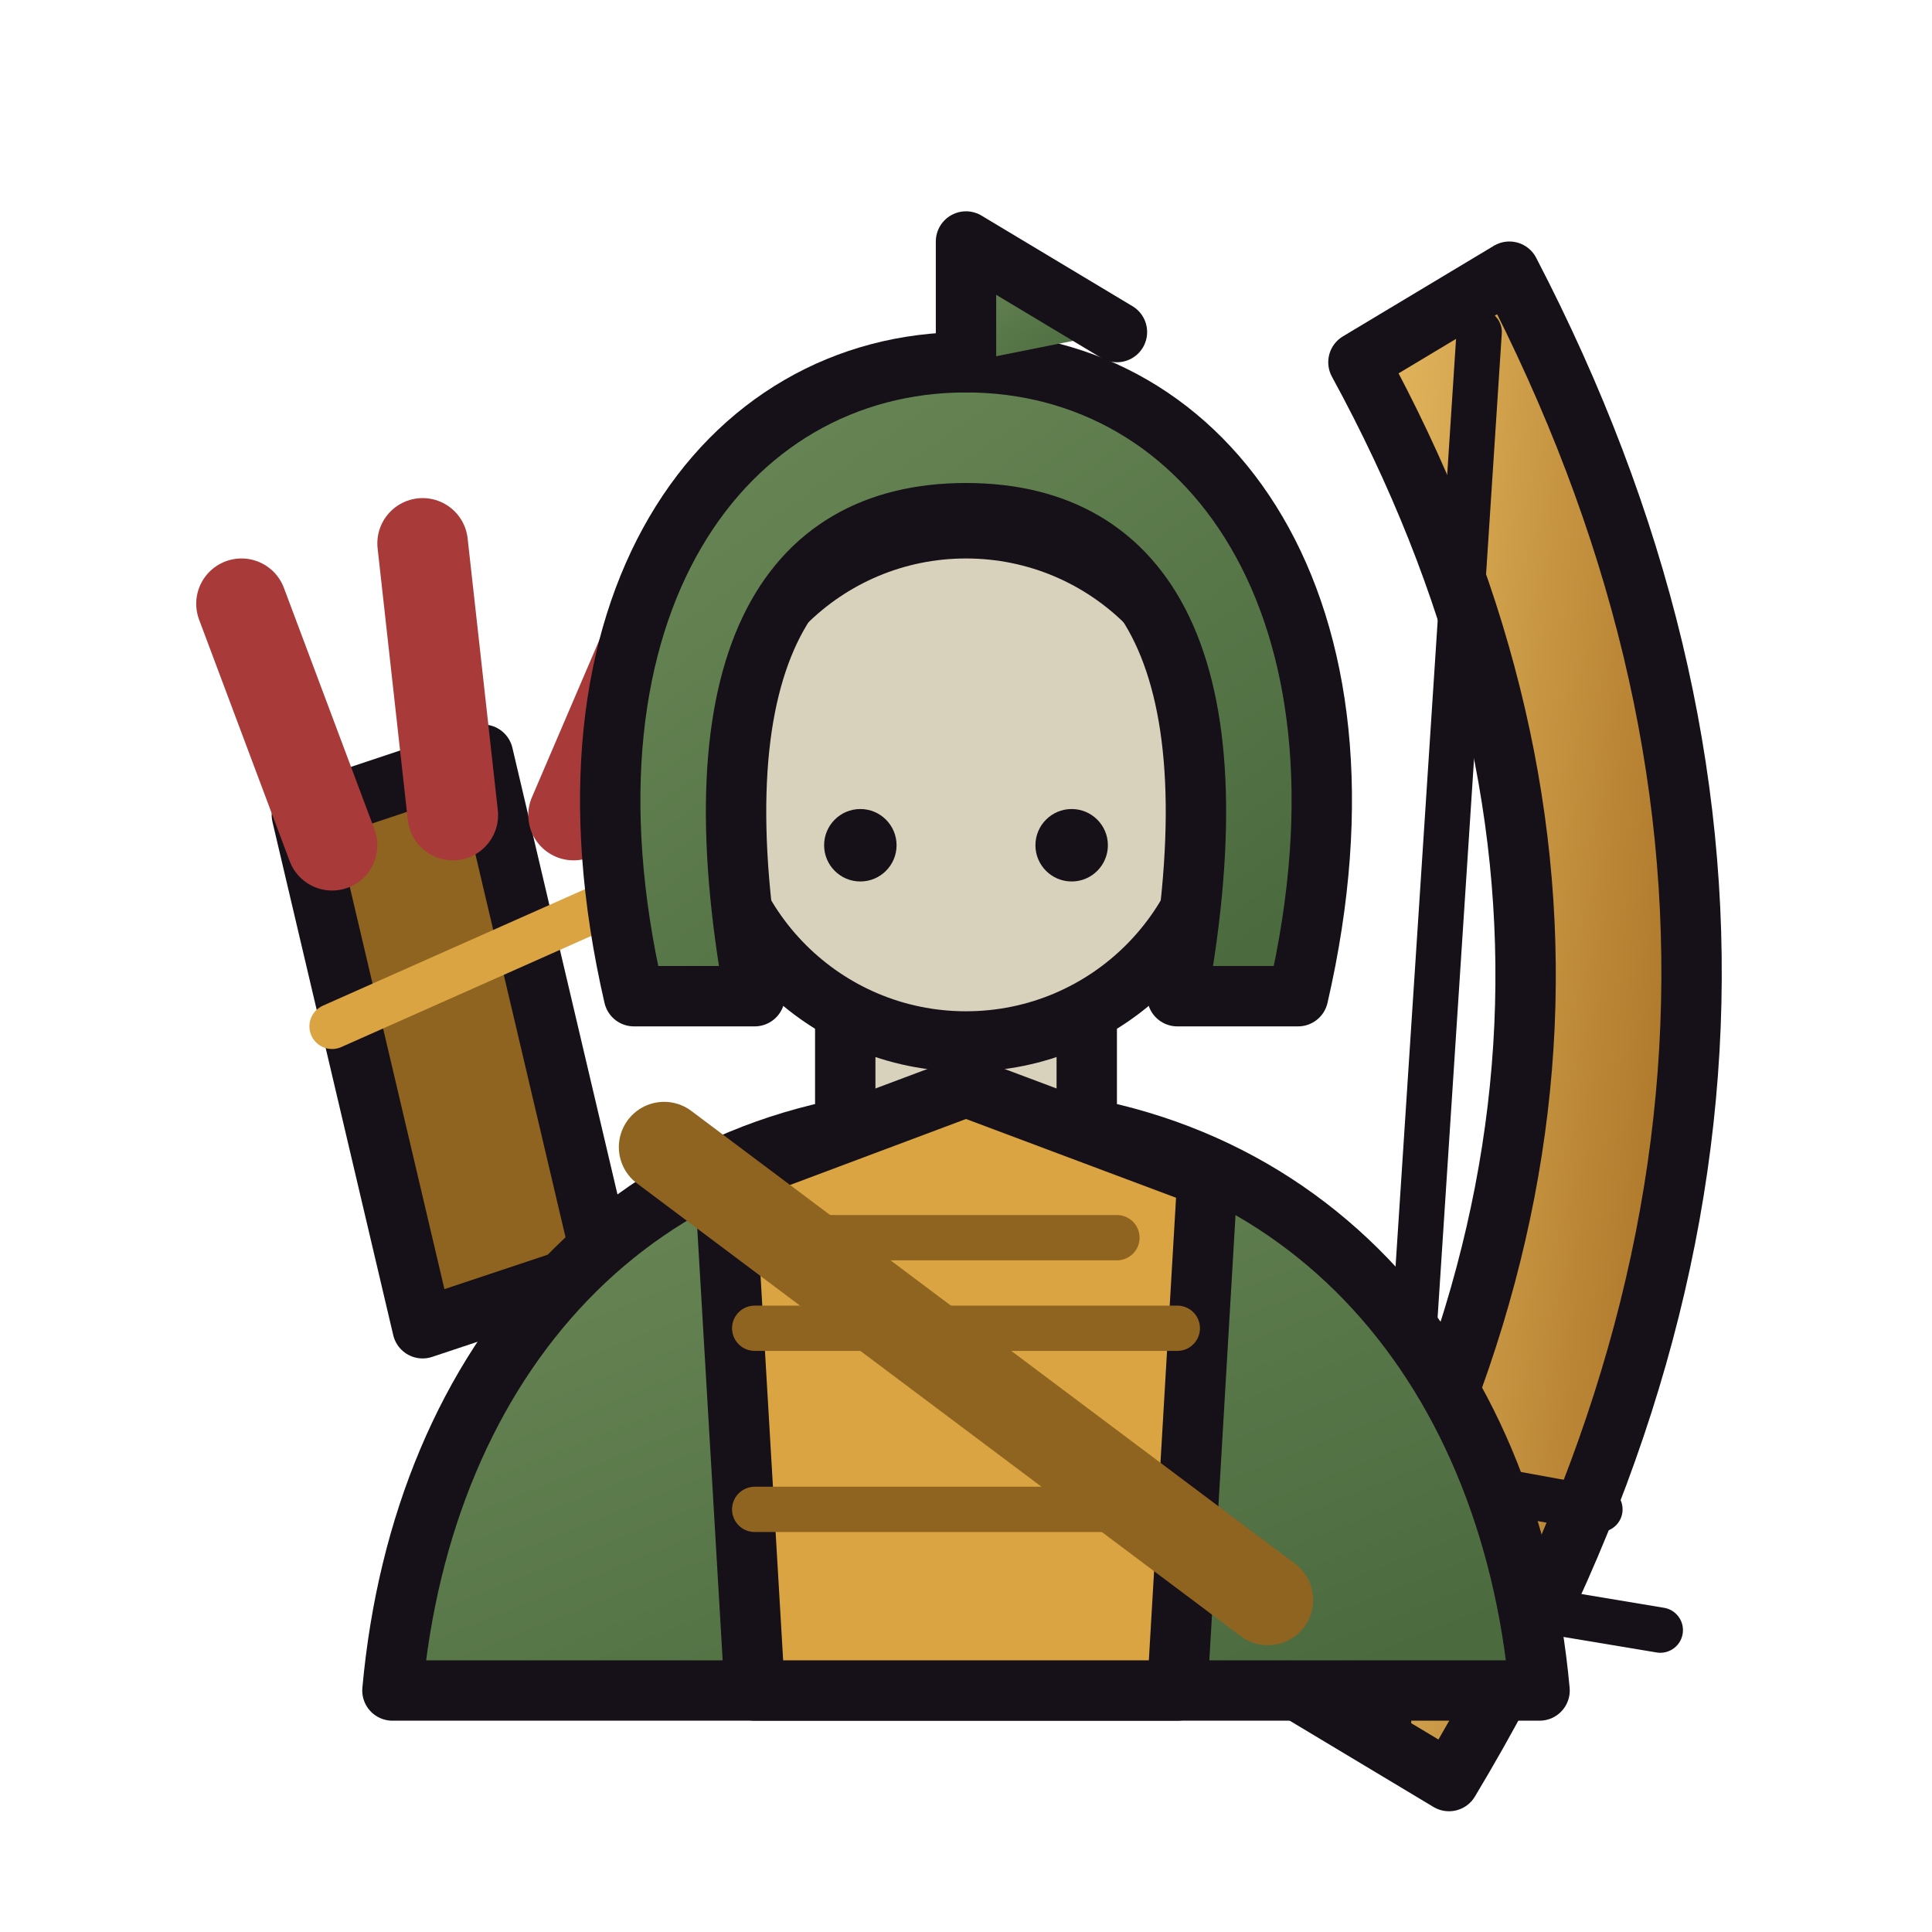
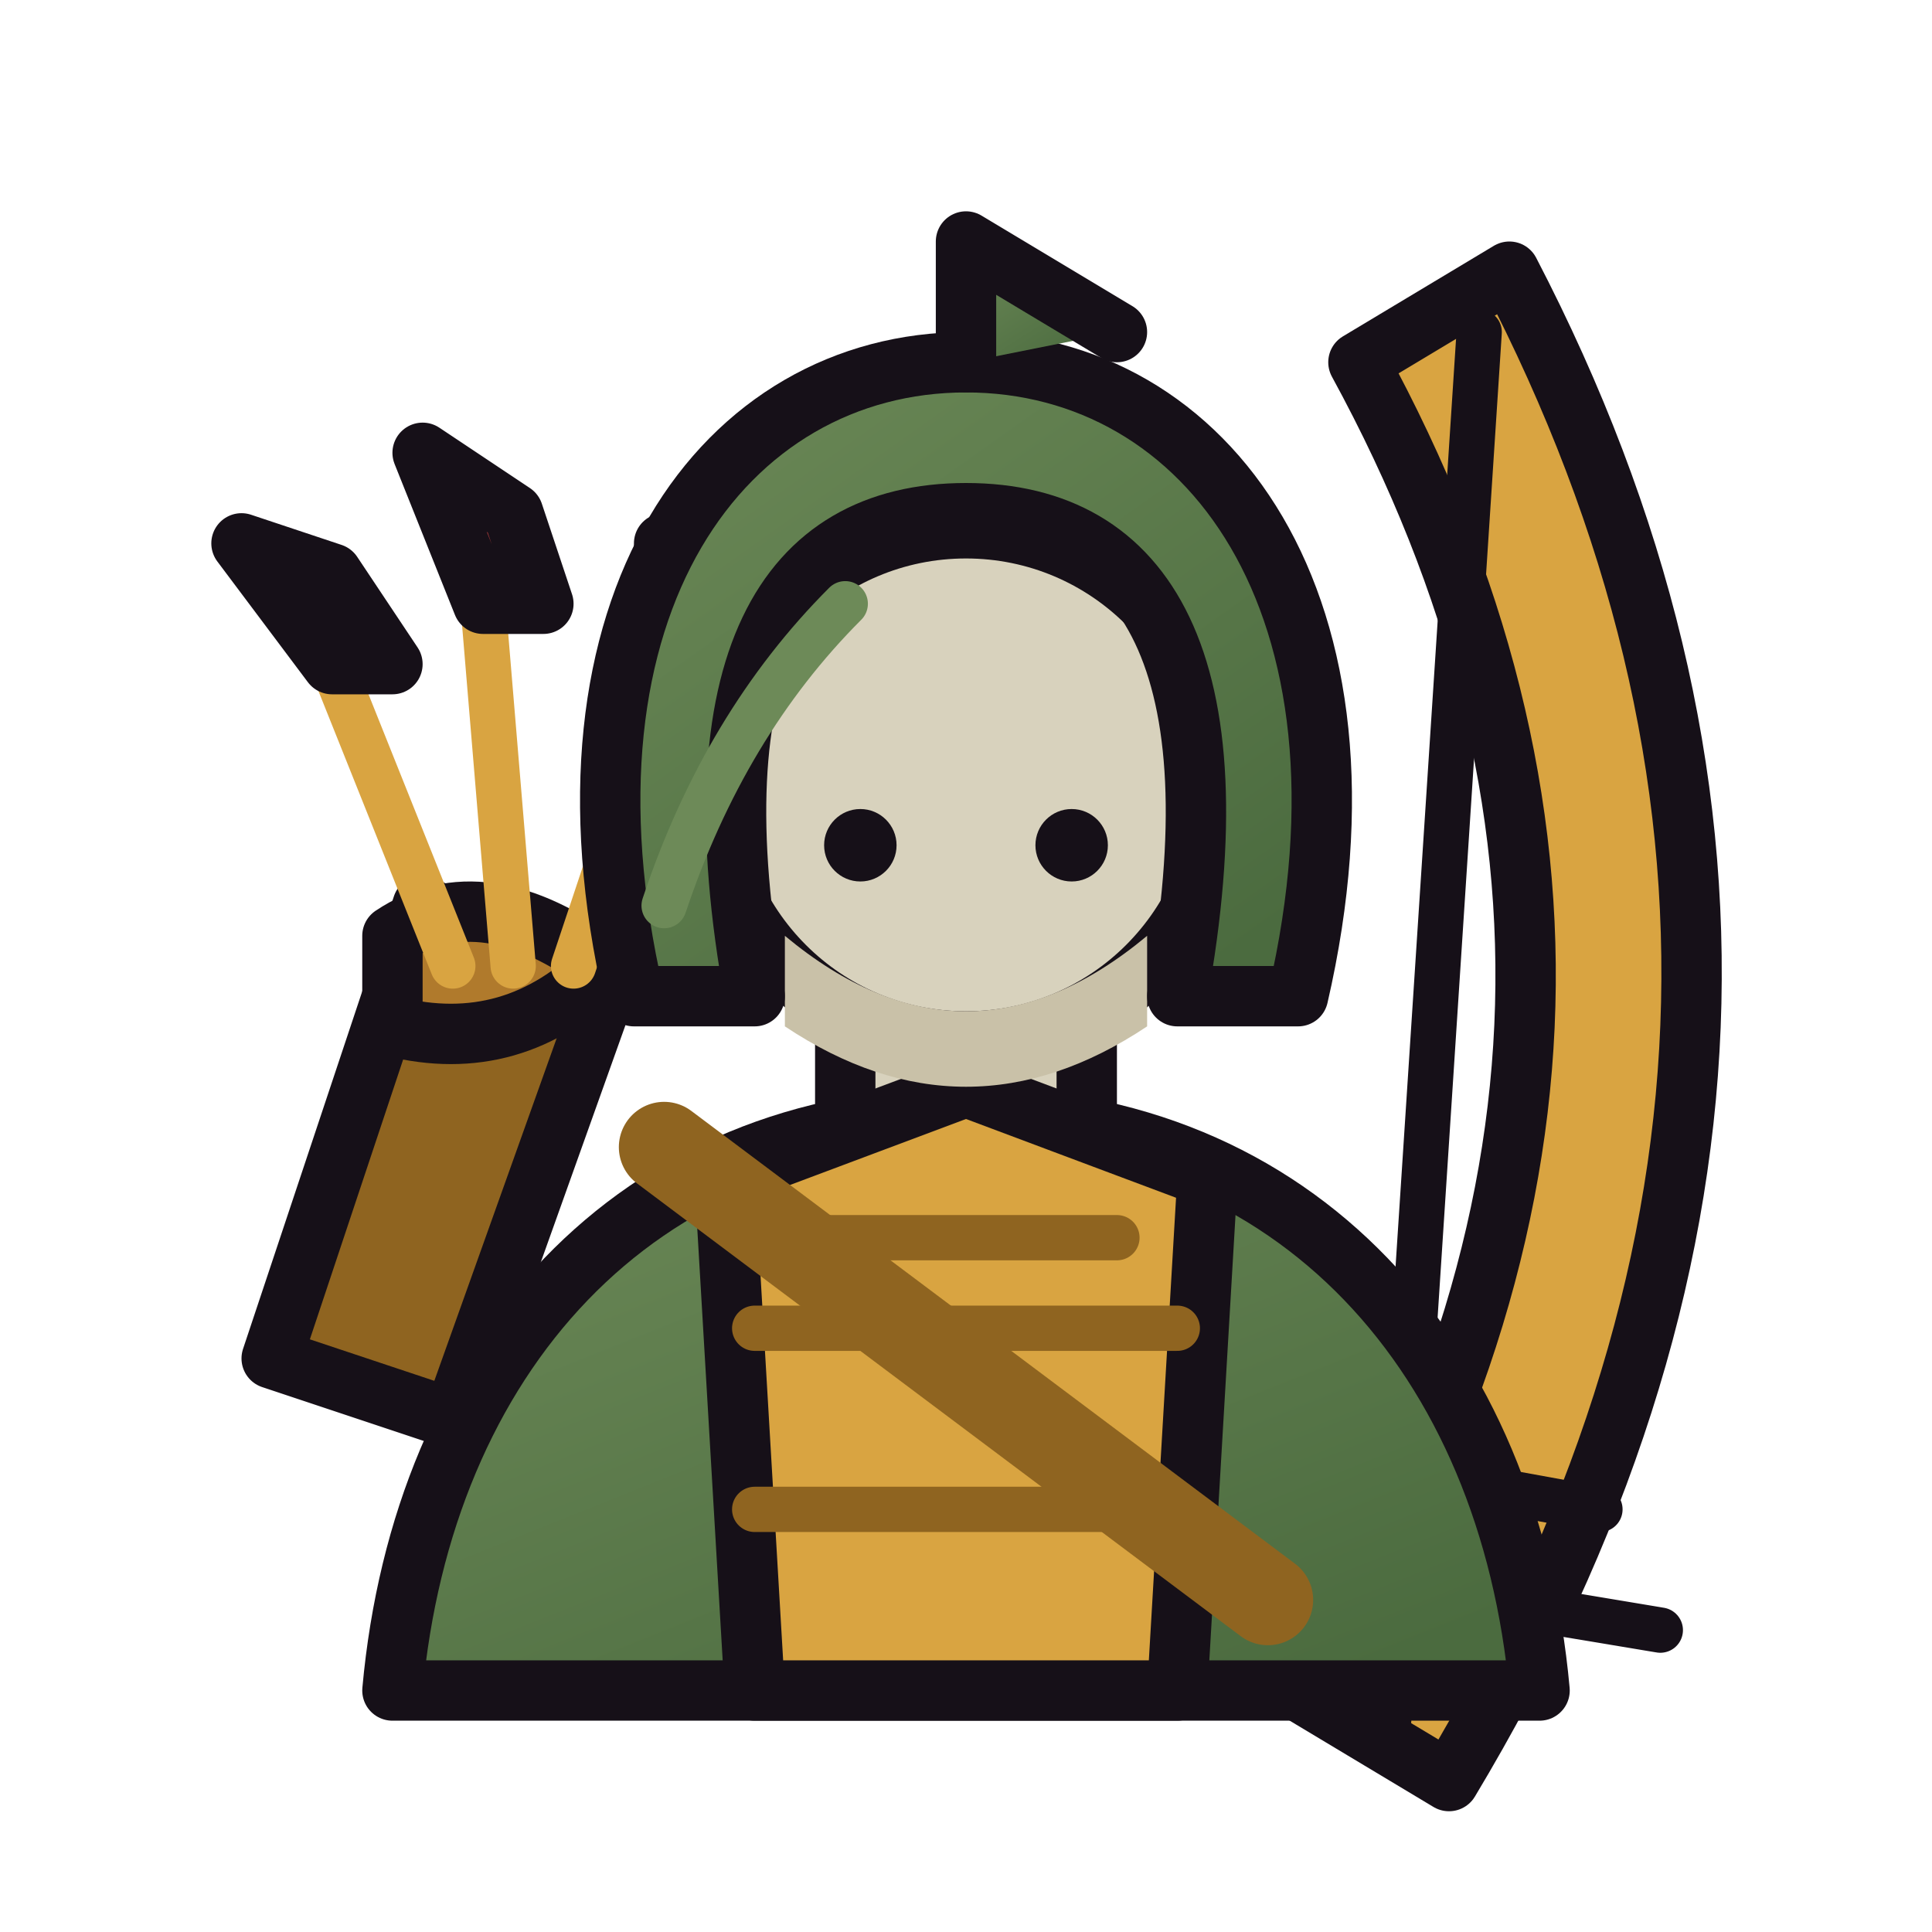
<svg xmlns="http://www.w3.org/2000/svg" viewBox="0 0 64 64" width="64" height="64" role="img" aria-label="Archer">
  <defs>
    <linearGradient id="ar-cloak" x1="0" y1="0" x2="0.8" y2="1">
      <stop offset="0" stop-color="#6d8a58" />
      <stop offset="1" stop-color="#4b6b3f" />
    </linearGradient>
-     <linearGradient id="ar-bow" x1="0" y1="0" x2="1" y2="0.3">
-       <stop offset="0" stop-color="#f0c66a" />
-       <stop offset="1" stop-color="#b07a2c" />
-     </linearGradient>
  </defs>
  <g stroke="#161018" stroke-width="2" stroke-linejoin="round" stroke-linecap="round">
-     <path d="M50 9 Q63 34 48 59 L43 56 Q57 34 45 12 Z" fill="url(#ar-bow)" />
+     <path d="M50 9 Q63 34 48 59 L43 56 Q57 34 45 12 Z" fill="#d9a441" />
    <path d="M49 11 L46 57" fill="none" stroke-width="1.5" />
    <path d="M43 52 L55 54" fill="none" stroke-width="1.5" />
    <path d="M42 48 L53 50" fill="none" stroke-width="1.5" />
-     <path d="M14 44 L10 27 L16 25 L20 42 Z" fill="#8f6420" />
-     <path d="M11 28 L8 20 M15 27 L14 18 M19 27 L22 20" stroke-width="3" stroke="#a83a3a" />
-     <path d="M11 34 L20 30" stroke-width="1.5" stroke="#d9a441" />
+     <path d="M9 45 L14 30 L20 33 L15 47 Z" fill="#8f6420" />
+     <path d="M13 31 Q16 29 20 32 Q17 35 13 34 Z" fill="#b07a2c" />
+     <path d="M15 32 L11 22 M17 32 L16 20 M19 32 L22 23" fill="none" stroke-width="1.5" stroke="#d9a441" />
+     <path d="M11 22 L8 18 L11 19 L13 22 Z M16 20 L14 15 L17 17 L18 20 Z M22 23 L22 18 L24 21 L24 24 Z" fill="#a83a3a" />
    <path d="M28 29 H36 V38 H28 Z" fill="#d8d2bd" />
    <path d="M13 56 C14 45 21 37 32 37 C43 37 50 45 51 56 Z" fill="url(#ar-cloak)" />
    <path d="M24 39 L32 36 L40 39 L39 56 H25 Z" fill="#d9a441" />
    <path d="M25 44 H39 M25 50 H39" fill="none" stroke-width="1.5" stroke="#8f6420" />
    <path d="M22 38 L42 53" stroke-width="3" stroke="#8f6420" />
    <circle cx="23" cy="27" r="2.4" fill="#d8d2bd" />
    <circle cx="41" cy="27" r="2.4" fill="#d8d2bd" />
    <circle cx="32" cy="26" r="8.5" fill="#d8d2bd" />
+     <path d="M26 31 Q32 36 38 31 L38 34 Q32 38 26 34 Z" fill="#c9c1a8" stroke="none" />
    <path d="M21 33 C18 20 24 12 32 12 C40 12 46 20 43 33 L39 33 C41 22 38 17 32 17 C26 17 23 22 25 33 Z" fill="url(#ar-cloak)" />
    <path d="M32 12 L32 8 L37 11" fill="url(#ar-cloak)" />
+     <path d="M22 30 Q24 24 28 20" fill="none" stroke-width="1.5" stroke="#6d8a58" />
    <circle cx="28.5" cy="28" r="1.2" fill="#161018" stroke="none" />
    <circle cx="35.5" cy="28" r="1.2" fill="#161018" stroke="none" />
    <path d="M27 41 L37 41" fill="none" stroke-width="1.5" stroke="#8f6420" />
  </g>
</svg>
